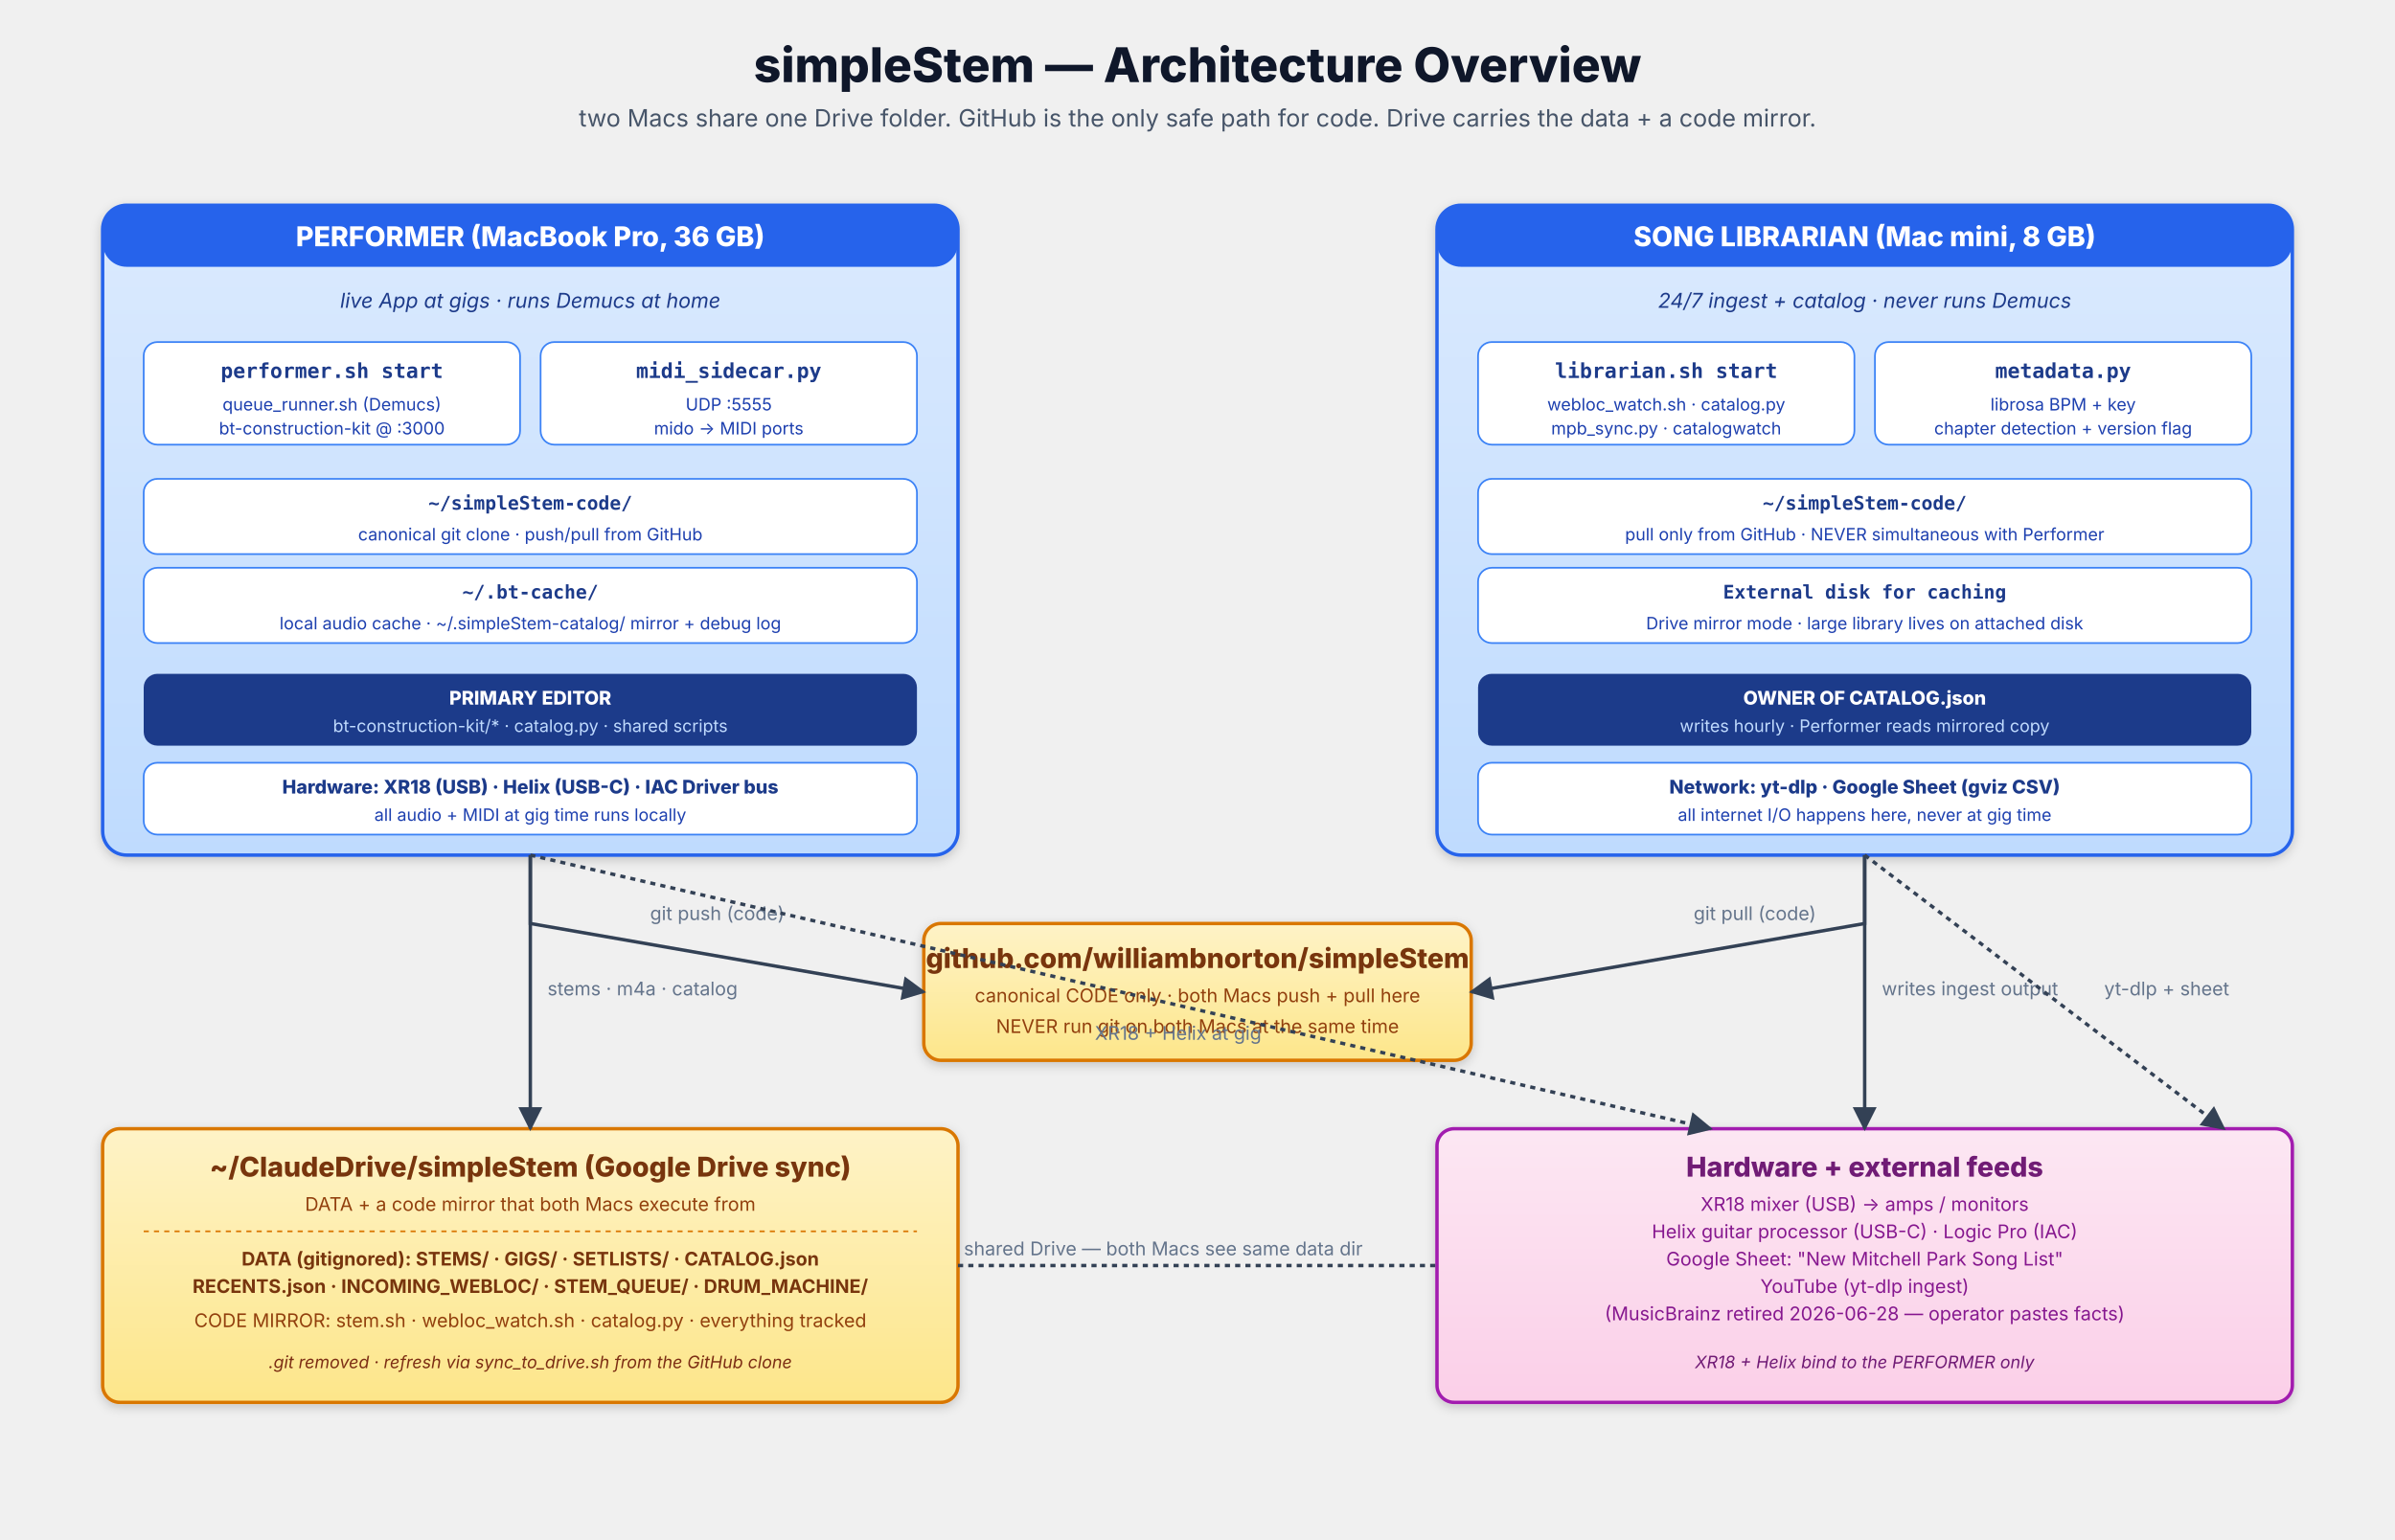
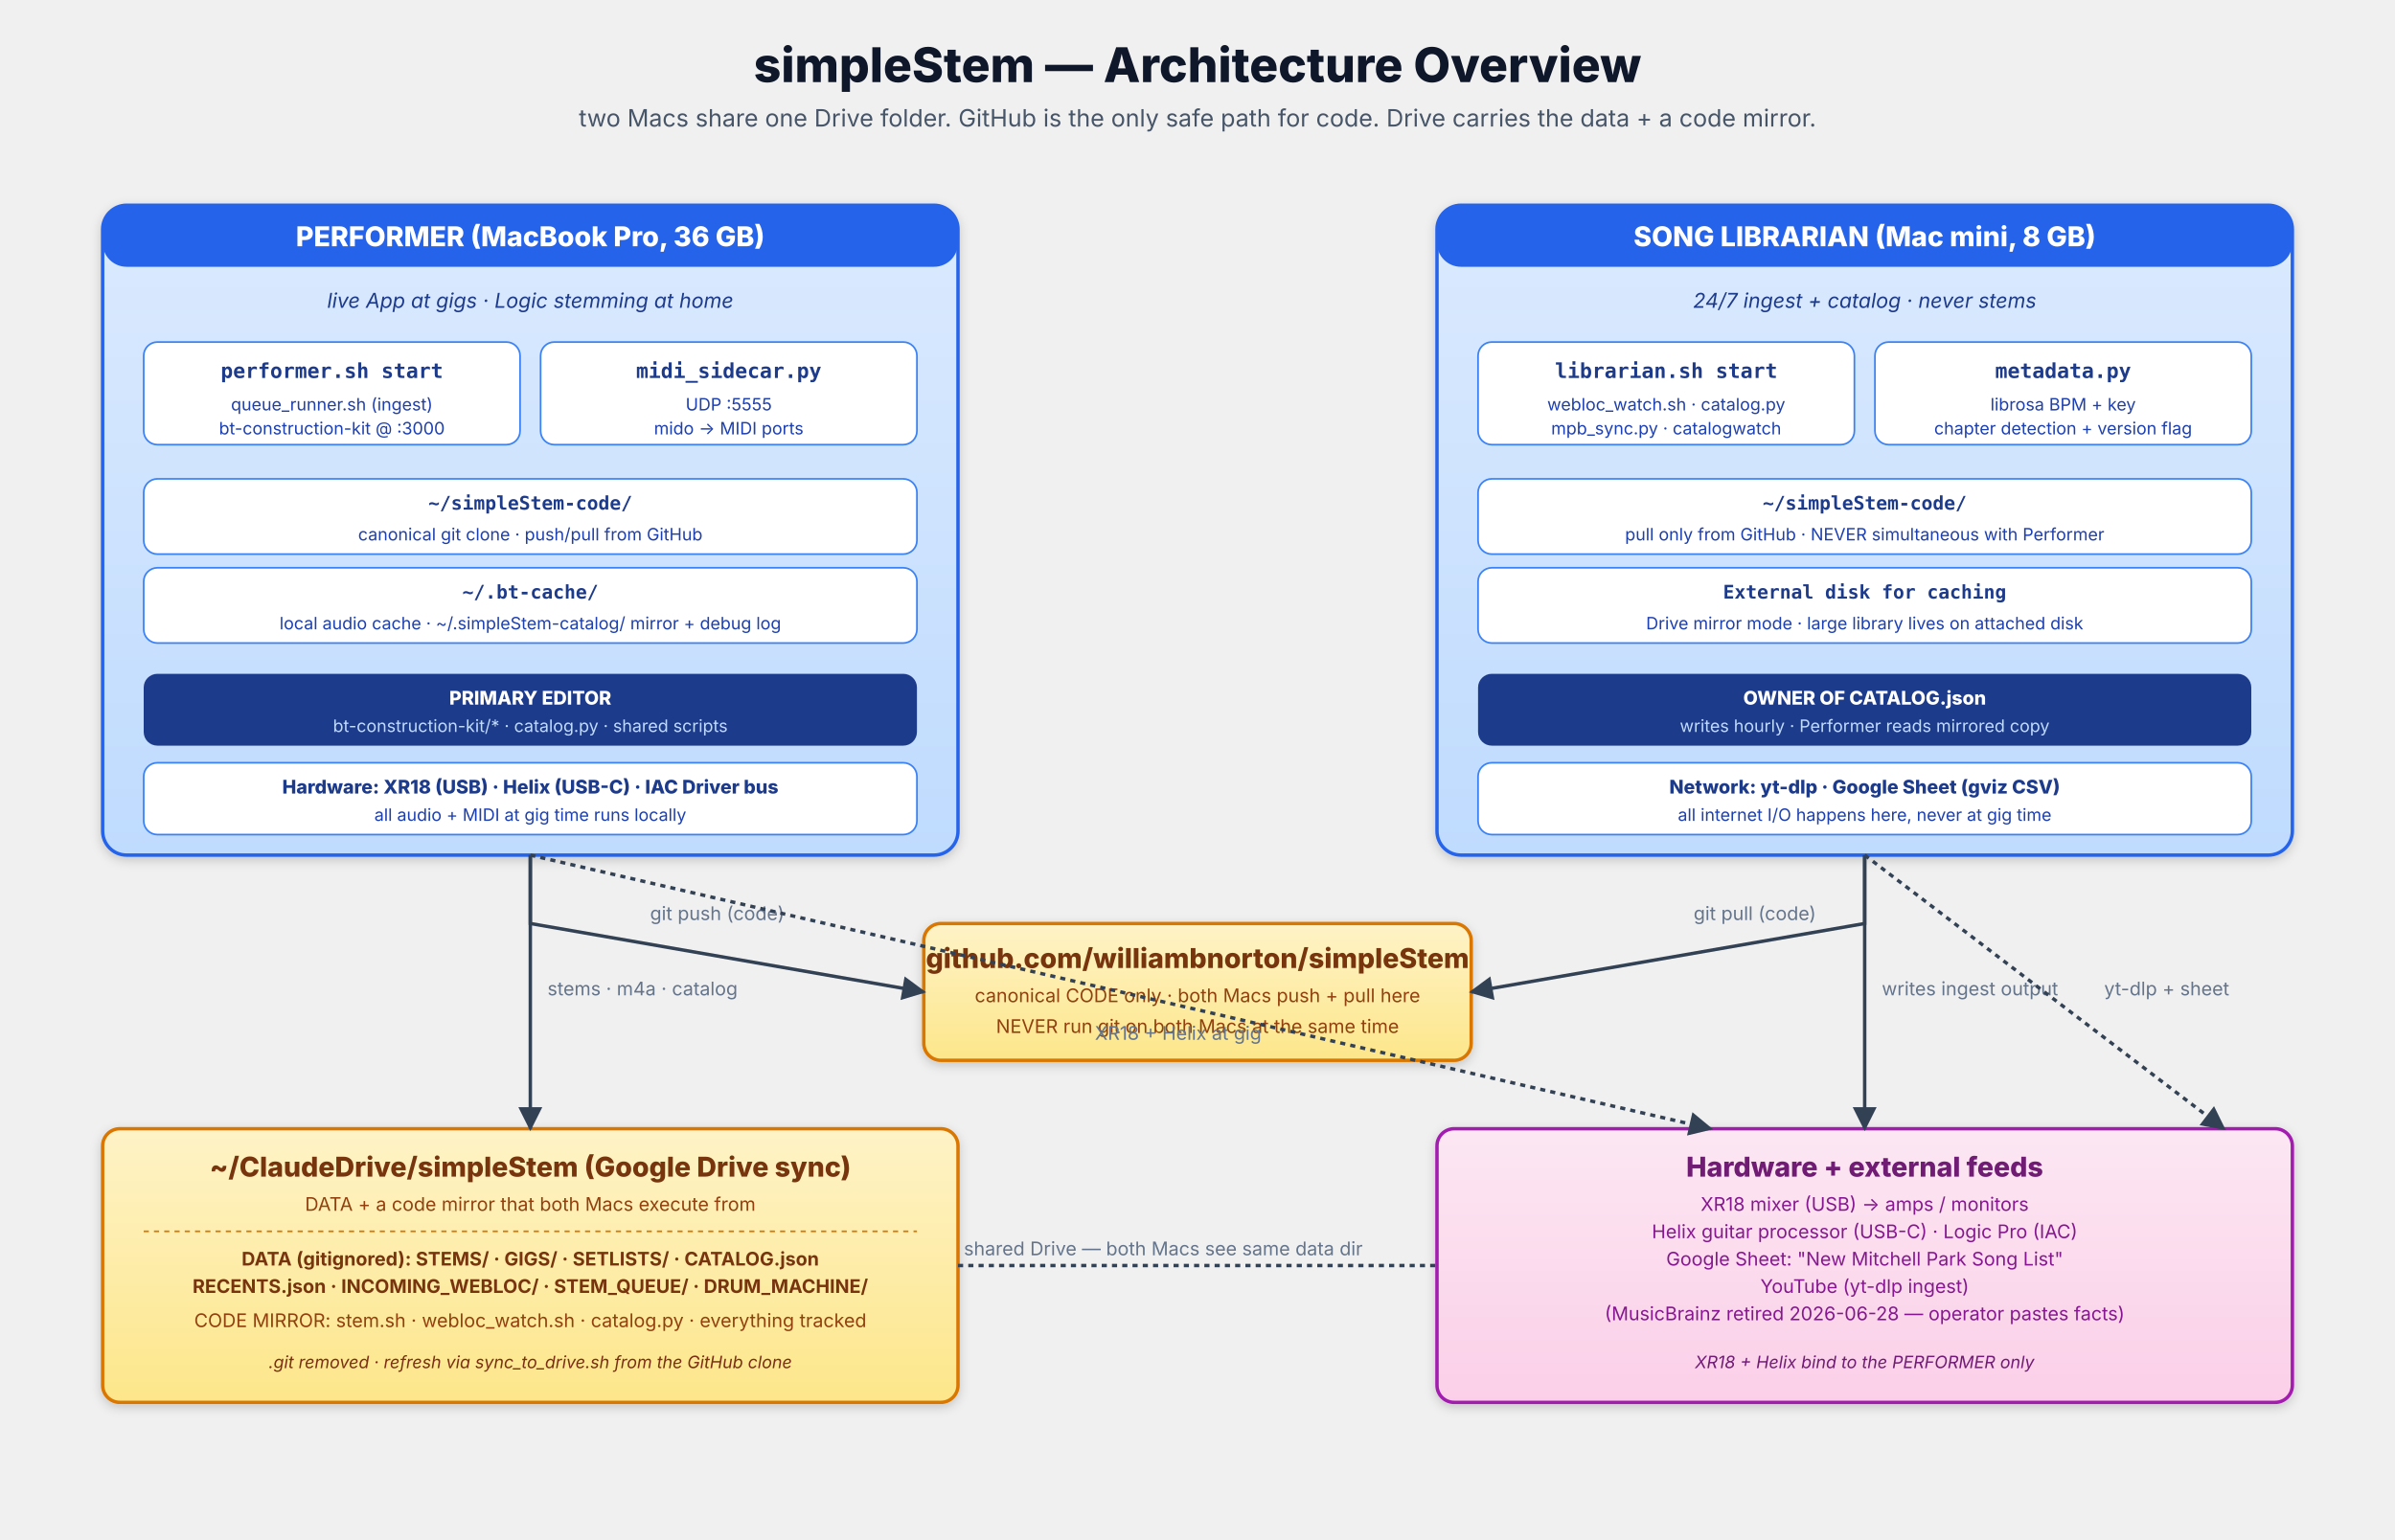
<svg xmlns="http://www.w3.org/2000/svg" viewBox="0 0 1400 900" font-family="-apple-system, BlinkMacSystemFont, 'Segoe UI', sans-serif">
  <defs>
    <marker id="arrow4" viewBox="0 0 10 10" refX="9" refY="5" markerWidth="7" markerHeight="7" orient="auto-start-reverse">
      <path d="M0,0 L10,5 L0,10 z" fill="#334155" />
    </marker>
    <linearGradient id="mac" x1="0" x2="0" y1="0" y2="1">
      <stop offset="0" stop-color="#dbeafe" />
      <stop offset="1" stop-color="#bfdbfe" />
    </linearGradient>
    <linearGradient id="cloud" x1="0" x2="0" y1="0" y2="1">
      <stop offset="0" stop-color="#fef3c7" />
      <stop offset="1" stop-color="#fde68a" />
    </linearGradient>
    <linearGradient id="hw4" x1="0" x2="0" y1="0" y2="1">
      <stop offset="0" stop-color="#fce7f3" />
      <stop offset="1" stop-color="#fbcfe8" />
    </linearGradient>
    <filter id="shadow4" x="-10%" y="-10%" width="120%" height="130%">
      <feDropShadow dx="0" dy="2" stdDeviation="3" flood-color="#000" flood-opacity="0.18" />
    </filter>
  </defs>
  <text x="700" y="48" text-anchor="middle" font-size="28" font-weight="800" fill="#0f172a">simpleStem — Architecture Overview</text>
  <text x="700" y="74" text-anchor="middle" font-size="14" fill="#475569">two Macs share one Drive folder. GitHub is the only safe path for code. Drive carries the data + a code mirror.</text>
  <g filter="url(#shadow4)">
    <rect x="60" y="120" width="500" height="380" rx="14" fill="url(#mac)" stroke="#2563eb" stroke-width="2" />
    <rect x="60" y="120" width="500" height="36" rx="14" fill="#2563eb" />
    <text x="310" y="144" text-anchor="middle" font-size="16" font-weight="800" fill="#fff">PERFORMER (MacBook Pro, 36 GB)</text>
-     <text x="310" y="180" text-anchor="middle" font-size="12" fill="#1e3a8a" font-style="italic">live App at gigs · runs Demucs at home</text>
+     <text x="310" y="180" text-anchor="middle" font-size="12" fill="#1e3a8a" font-style="italic">live App at gigs · Logic stemming at home</text>
    <rect x="84" y="200" width="220" height="60" rx="8" fill="#fff" stroke="#3b82f6" />
    <text x="194" y="221" text-anchor="middle" font-size="12" font-weight="800" fill="#1e3a8a" font-family="ui-monospace, monospace">performer.sh start</text>
-     <text x="194" y="240" text-anchor="middle" font-size="10" fill="#1e40af">queue_runner.sh (Demucs)</text>
+     <text x="194" y="240" text-anchor="middle" font-size="10" fill="#1e40af">queue_runner.sh (ingest)</text>
    <text x="194" y="254" text-anchor="middle" font-size="10" fill="#1e40af">bt-construction-kit @ :3000</text>
    <rect x="316" y="200" width="220" height="60" rx="8" fill="#fff" stroke="#3b82f6" />
    <text x="426" y="221" text-anchor="middle" font-size="12" font-weight="800" fill="#1e3a8a" font-family="ui-monospace, monospace">midi_sidecar.py</text>
    <text x="426" y="240" text-anchor="middle" font-size="10" fill="#1e40af">UDP :5555</text>
    <text x="426" y="254" text-anchor="middle" font-size="10" fill="#1e40af">mido → MIDI ports</text>
    <rect x="84" y="280" width="452" height="44" rx="8" fill="#fff" stroke="#3b82f6" />
    <text x="310" y="298" text-anchor="middle" font-size="11" font-weight="800" fill="#1e3a8a" font-family="ui-monospace, monospace">~/simpleStem-code/</text>
    <text x="310" y="316" text-anchor="middle" font-size="10" fill="#1e40af">canonical git clone · push/pull from GitHub</text>
    <rect x="84" y="332" width="452" height="44" rx="8" fill="#fff" stroke="#3b82f6" />
    <text x="310" y="350" text-anchor="middle" font-size="11" font-weight="800" fill="#1e3a8a" font-family="ui-monospace, monospace">~/.bt-cache/</text>
    <text x="310" y="368" text-anchor="middle" font-size="10" fill="#1e40af">local audio cache · ~/.simpleStem-catalog/ mirror + debug log</text>
    <rect x="84" y="394" width="452" height="42" rx="8" fill="#1e3a8a" />
    <text x="310" y="412" text-anchor="middle" font-size="11" font-weight="800" fill="#fff">PRIMARY EDITOR</text>
    <text x="310" y="428" text-anchor="middle" font-size="10" fill="#bfdbfe">bt-construction-kit/* · catalog.py · shared scripts</text>
    <rect x="84" y="446" width="452" height="42" rx="8" fill="#fff" stroke="#3b82f6" />
    <text x="310" y="464" text-anchor="middle" font-size="11" font-weight="800" fill="#1e3a8a">Hardware: XR18 (USB) · Helix (USB-C) · IAC Driver bus</text>
    <text x="310" y="480" text-anchor="middle" font-size="10" fill="#1e40af">all audio + MIDI at gig time runs locally</text>
  </g>
  <g filter="url(#shadow4)">
    <rect x="840" y="120" width="500" height="380" rx="14" fill="url(#mac)" stroke="#2563eb" stroke-width="2" />
    <rect x="840" y="120" width="500" height="36" rx="14" fill="#2563eb" />
    <text x="1090" y="144" text-anchor="middle" font-size="16" font-weight="800" fill="#fff">SONG LIBRARIAN (Mac mini, 8 GB)</text>
-     <text x="1090" y="180" text-anchor="middle" font-size="12" fill="#1e3a8a" font-style="italic">24/7 ingest + catalog · never runs Demucs</text>
+     <text x="1090" y="180" text-anchor="middle" font-size="12" fill="#1e3a8a" font-style="italic">24/7 ingest + catalog · never stems</text>
    <rect x="864" y="200" width="220" height="60" rx="8" fill="#fff" stroke="#3b82f6" />
    <text x="974" y="221" text-anchor="middle" font-size="12" font-weight="800" fill="#1e3a8a" font-family="ui-monospace, monospace">librarian.sh start</text>
    <text x="974" y="240" text-anchor="middle" font-size="10" fill="#1e40af">webloc_watch.sh · catalog.py</text>
    <text x="974" y="254" text-anchor="middle" font-size="10" fill="#1e40af">mpb_sync.py · catalogwatch</text>
    <rect x="1096" y="200" width="220" height="60" rx="8" fill="#fff" stroke="#3b82f6" />
    <text x="1206" y="221" text-anchor="middle" font-size="12" font-weight="800" fill="#1e3a8a" font-family="ui-monospace, monospace">metadata.py</text>
    <text x="1206" y="240" text-anchor="middle" font-size="10" fill="#1e40af">librosa BPM + key</text>
    <text x="1206" y="254" text-anchor="middle" font-size="10" fill="#1e40af">chapter detection + version flag</text>
    <rect x="864" y="280" width="452" height="44" rx="8" fill="#fff" stroke="#3b82f6" />
    <text x="1090" y="298" text-anchor="middle" font-size="11" font-weight="800" fill="#1e3a8a" font-family="ui-monospace, monospace">~/simpleStem-code/</text>
    <text x="1090" y="316" text-anchor="middle" font-size="10" fill="#1e40af">pull only from GitHub · NEVER simultaneous with Performer</text>
    <rect x="864" y="332" width="452" height="44" rx="8" fill="#fff" stroke="#3b82f6" />
    <text x="1090" y="350" text-anchor="middle" font-size="11" font-weight="800" fill="#1e3a8a" font-family="ui-monospace, monospace">External disk for caching</text>
    <text x="1090" y="368" text-anchor="middle" font-size="10" fill="#1e40af">Drive mirror mode · large library lives on attached disk</text>
    <rect x="864" y="394" width="452" height="42" rx="8" fill="#1e3a8a" />
    <text x="1090" y="412" text-anchor="middle" font-size="11" font-weight="800" fill="#fff">OWNER OF CATALOG.json</text>
    <text x="1090" y="428" text-anchor="middle" font-size="10" fill="#bfdbfe">writes hourly · Performer reads mirrored copy</text>
    <rect x="864" y="446" width="452" height="42" rx="8" fill="#fff" stroke="#3b82f6" />
    <text x="1090" y="464" text-anchor="middle" font-size="11" font-weight="800" fill="#1e3a8a">Network: yt-dlp · Google Sheet (gviz CSV)</text>
    <text x="1090" y="480" text-anchor="middle" font-size="10" fill="#1e40af">all internet I/O happens here, never at gig time</text>
  </g>
  <g filter="url(#shadow4)">
    <rect x="540" y="540" width="320" height="80" rx="10" fill="url(#cloud)" stroke="#d97706" stroke-width="2" />
    <text x="700" y="566" text-anchor="middle" font-size="16" font-weight="800" fill="#78350f">github.com/williambnorton/simpleStem</text>
    <text x="700" y="586" text-anchor="middle" font-size="11" fill="#92400e">canonical CODE only · both Macs push + pull here</text>
    <text x="700" y="604" text-anchor="middle" font-size="11" fill="#92400e">NEVER run git on both Macs at the same time</text>
  </g>
  <g filter="url(#shadow4)">
    <rect x="60" y="660" width="500" height="160" rx="10" fill="url(#cloud)" stroke="#d97706" stroke-width="2" />
    <text x="310" y="688" text-anchor="middle" font-size="16" font-weight="800" fill="#78350f">~/ClaudeDrive/simpleStem (Google Drive sync)</text>
    <text x="310" y="708" text-anchor="middle" font-size="11" fill="#92400e">DATA + a code mirror that both Macs execute from</text>
    <line x1="84" y1="720" x2="536" y2="720" stroke="#d97706" stroke-dasharray="3 3" />
    <text x="310" y="740" text-anchor="middle" font-size="11" fill="#78350f" font-weight="700">DATA (gitignored): STEMS/ · GIGS/ · SETLISTS/ · CATALOG.json</text>
    <text x="310" y="756" text-anchor="middle" font-size="11" fill="#78350f" font-weight="700">RECENTS.json · INCOMING_WEBLOC/ · STEM_QUEUE/ · DRUM_MACHINE/</text>
    <text x="310" y="776" text-anchor="middle" font-size="11" fill="#92400e">CODE MIRROR: stem.sh · webloc_watch.sh · catalog.py · everything tracked</text>
    <text x="310" y="800" text-anchor="middle" font-size="10" fill="#7c2d12" font-style="italic">.git removed · refresh via sync_to_drive.sh from the GitHub clone</text>
  </g>
  <g filter="url(#shadow4)">
    <rect x="840" y="660" width="500" height="160" rx="10" fill="url(#hw4)" stroke="#a21caf" stroke-width="2" />
    <text x="1090" y="688" text-anchor="middle" font-size="16" font-weight="800" fill="#701a75">Hardware + external feeds</text>
    <text x="1090" y="708" text-anchor="middle" font-size="11" fill="#86198f">XR18 mixer (USB) → amps / monitors</text>
    <text x="1090" y="724" text-anchor="middle" font-size="11" fill="#86198f">Helix guitar processor (USB-C) · Logic Pro (IAC)</text>
    <text x="1090" y="740" text-anchor="middle" font-size="11" fill="#86198f">Google Sheet: "New Mitchell Park Song List"</text>
    <text x="1090" y="756" text-anchor="middle" font-size="11" fill="#86198f">YouTube (yt-dlp ingest)</text>
    <text x="1090" y="772" text-anchor="middle" font-size="11" fill="#86198f">(MusicBrainz retired 2026-06-28 — operator pastes facts)</text>
    <text x="1090" y="800" text-anchor="middle" font-size="10" fill="#701a75" font-style="italic">XR18 + Helix bind to the PERFORMER only</text>
  </g>
  <path d="M 310 500 L 310 540 L 540 580" fill="none" stroke="#334155" stroke-width="2" marker-end="url(#arrow4)" />
  <text x="380" y="538" font-size="11" fill="#64748b">git push (code)</text>
  <path d="M 1090 500 L 1090 540 L 860 580" fill="none" stroke="#334155" stroke-width="2" marker-end="url(#arrow4)" />
  <text x="990" y="538" font-size="11" fill="#64748b">git pull (code)</text>
  <path d="M 310 500 L 310 660" fill="none" stroke="#334155" stroke-width="2" marker-end="url(#arrow4)" />
  <text x="320" y="582" font-size="11" fill="#64748b">stems · m4a · catalog</text>
  <path d="M 1090 500 L 1090 660" fill="none" stroke="#334155" stroke-width="2" marker-end="url(#arrow4)" />
  <text x="1100" y="582" font-size="11" fill="#64748b">writes ingest output</text>
  <path d="M 560 740 L 840 740" fill="none" stroke="#334155" stroke-width="2" stroke-dasharray="3 3" />
  <text x="680" y="734" text-anchor="middle" font-size="11" fill="#64748b">shared Drive — both Macs see same data dir</text>
  <path d="M 1090 500 L 1300 660" fill="none" stroke="#334155" stroke-width="2" stroke-dasharray="3 3" marker-end="url(#arrow4)" />
  <text x="1230" y="582" font-size="11" fill="#64748b">yt-dlp + sheet</text>
  <path d="M 310 500 L 1000 660" fill="none" stroke="#334155" stroke-width="2" stroke-dasharray="3 3" marker-end="url(#arrow4)" />
  <text x="640" y="608" font-size="11" fill="#64748b">XR18 + Helix at gig</text>
</svg>
